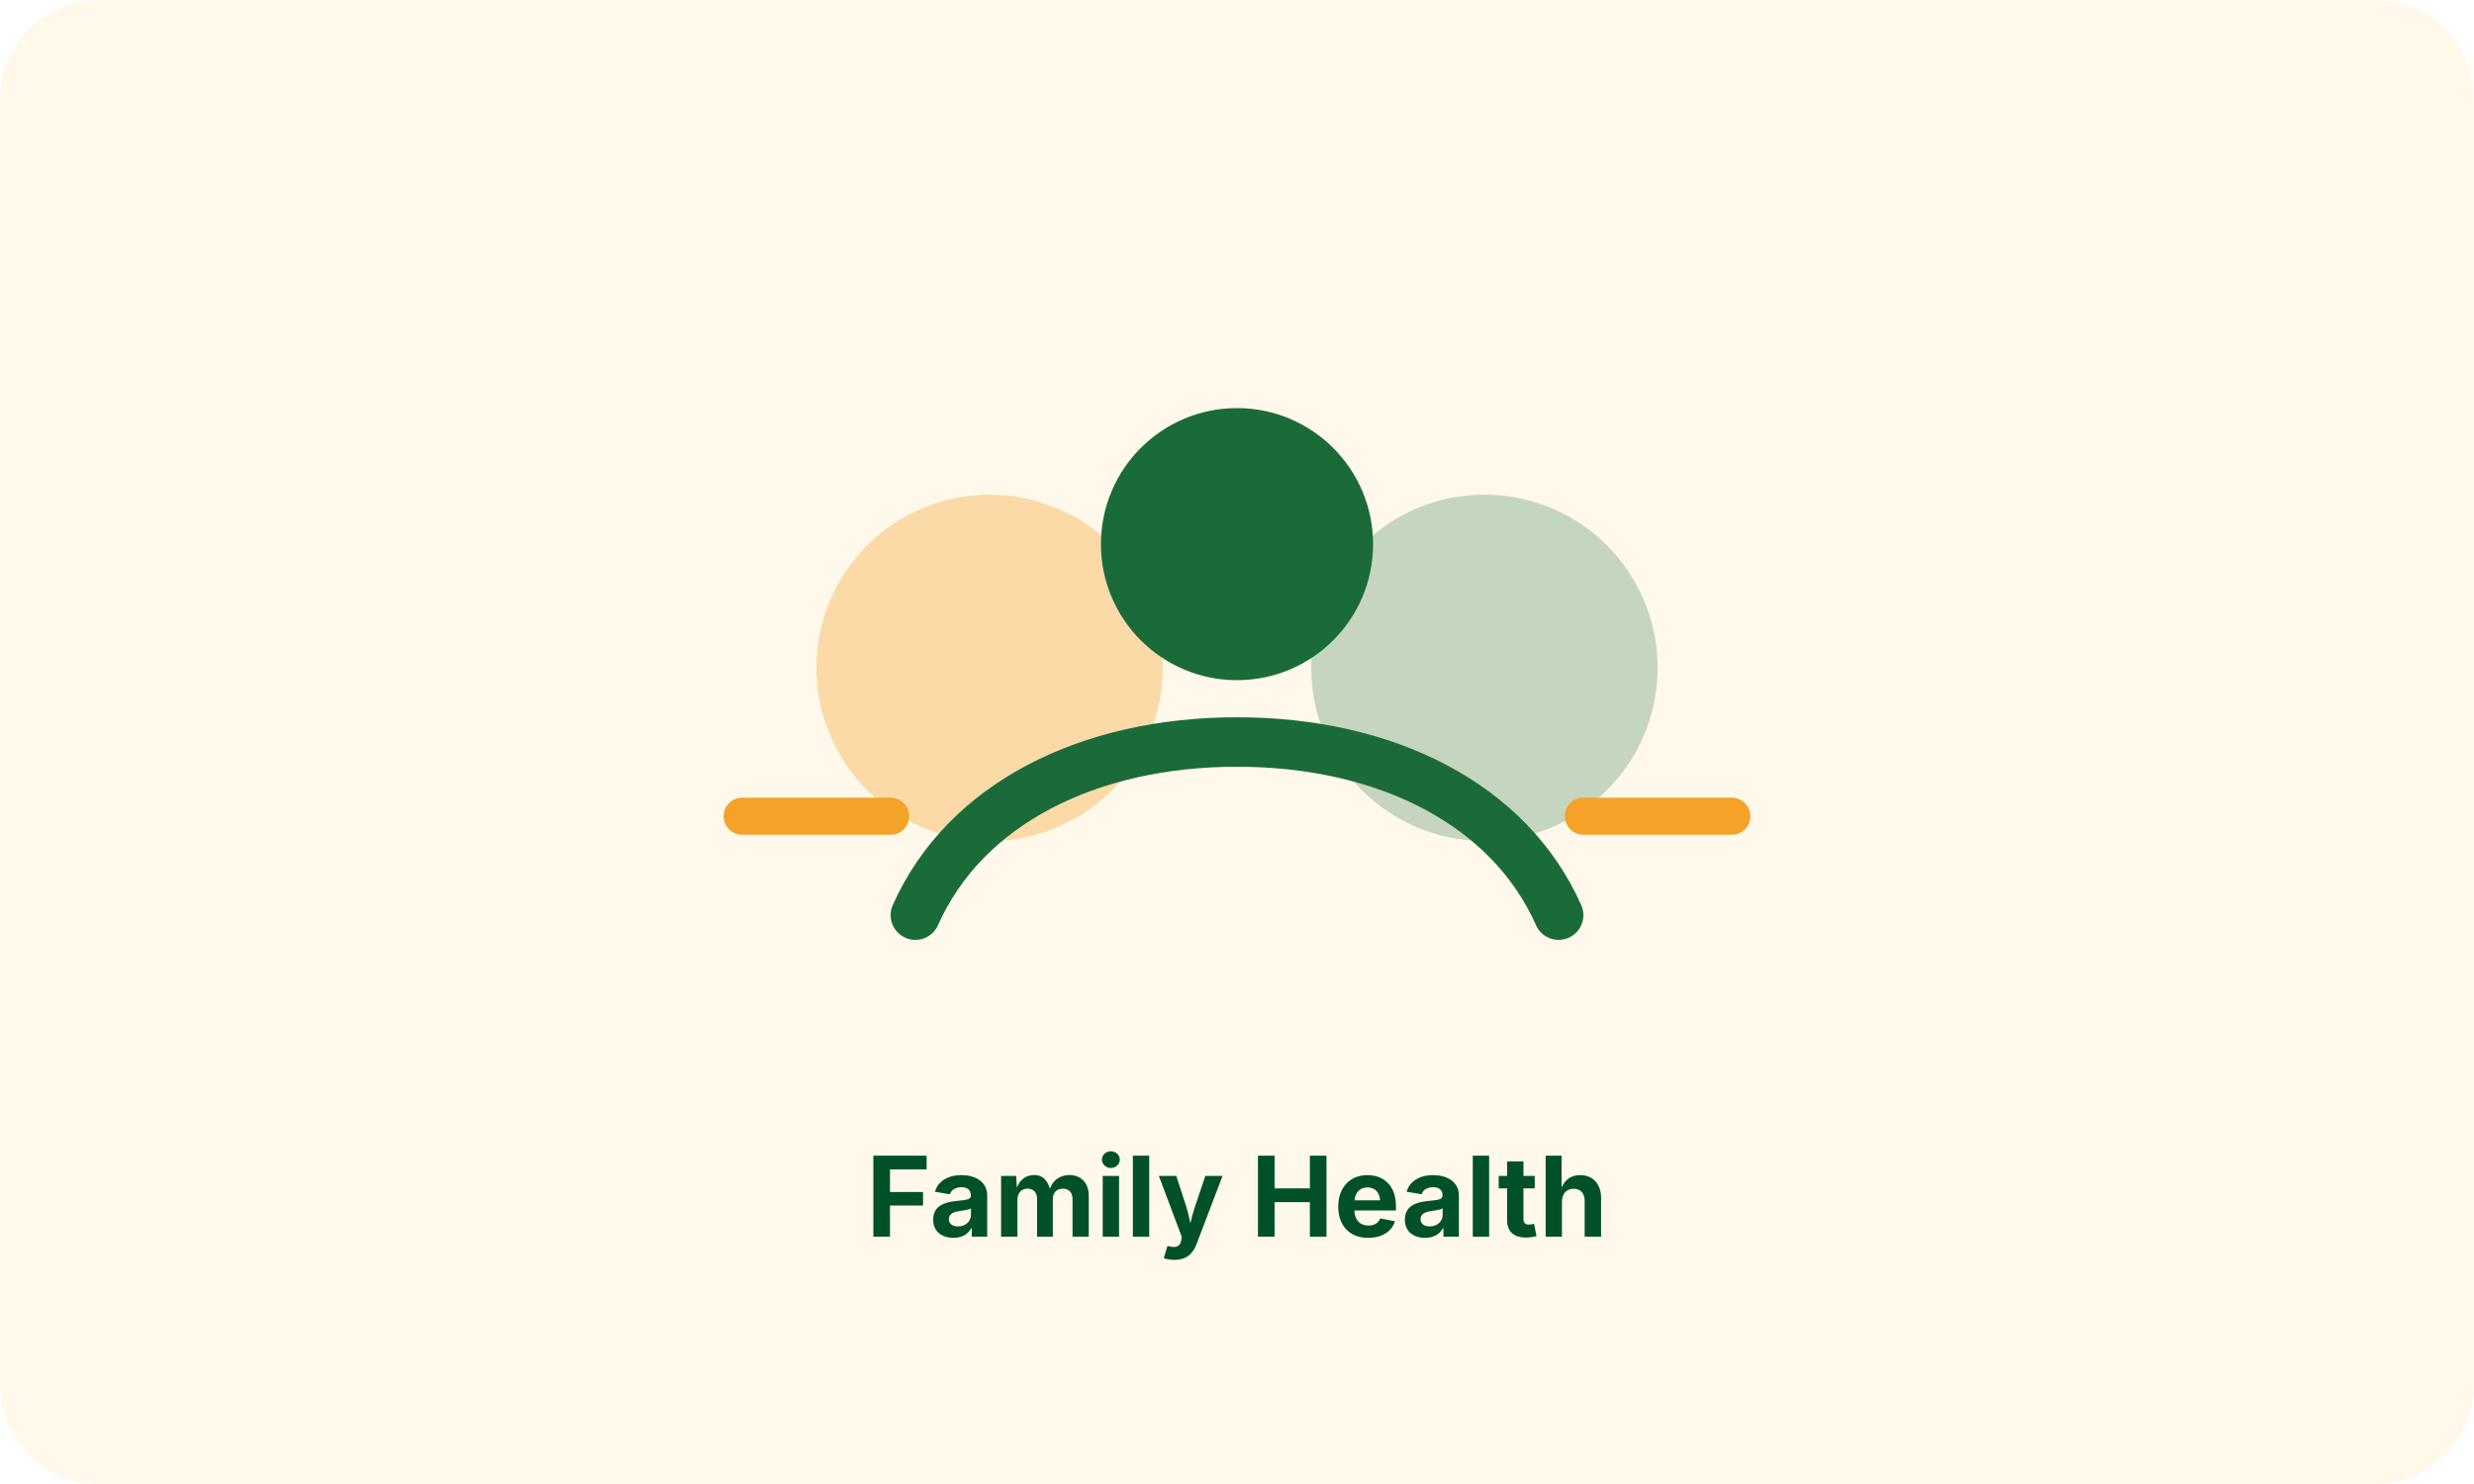
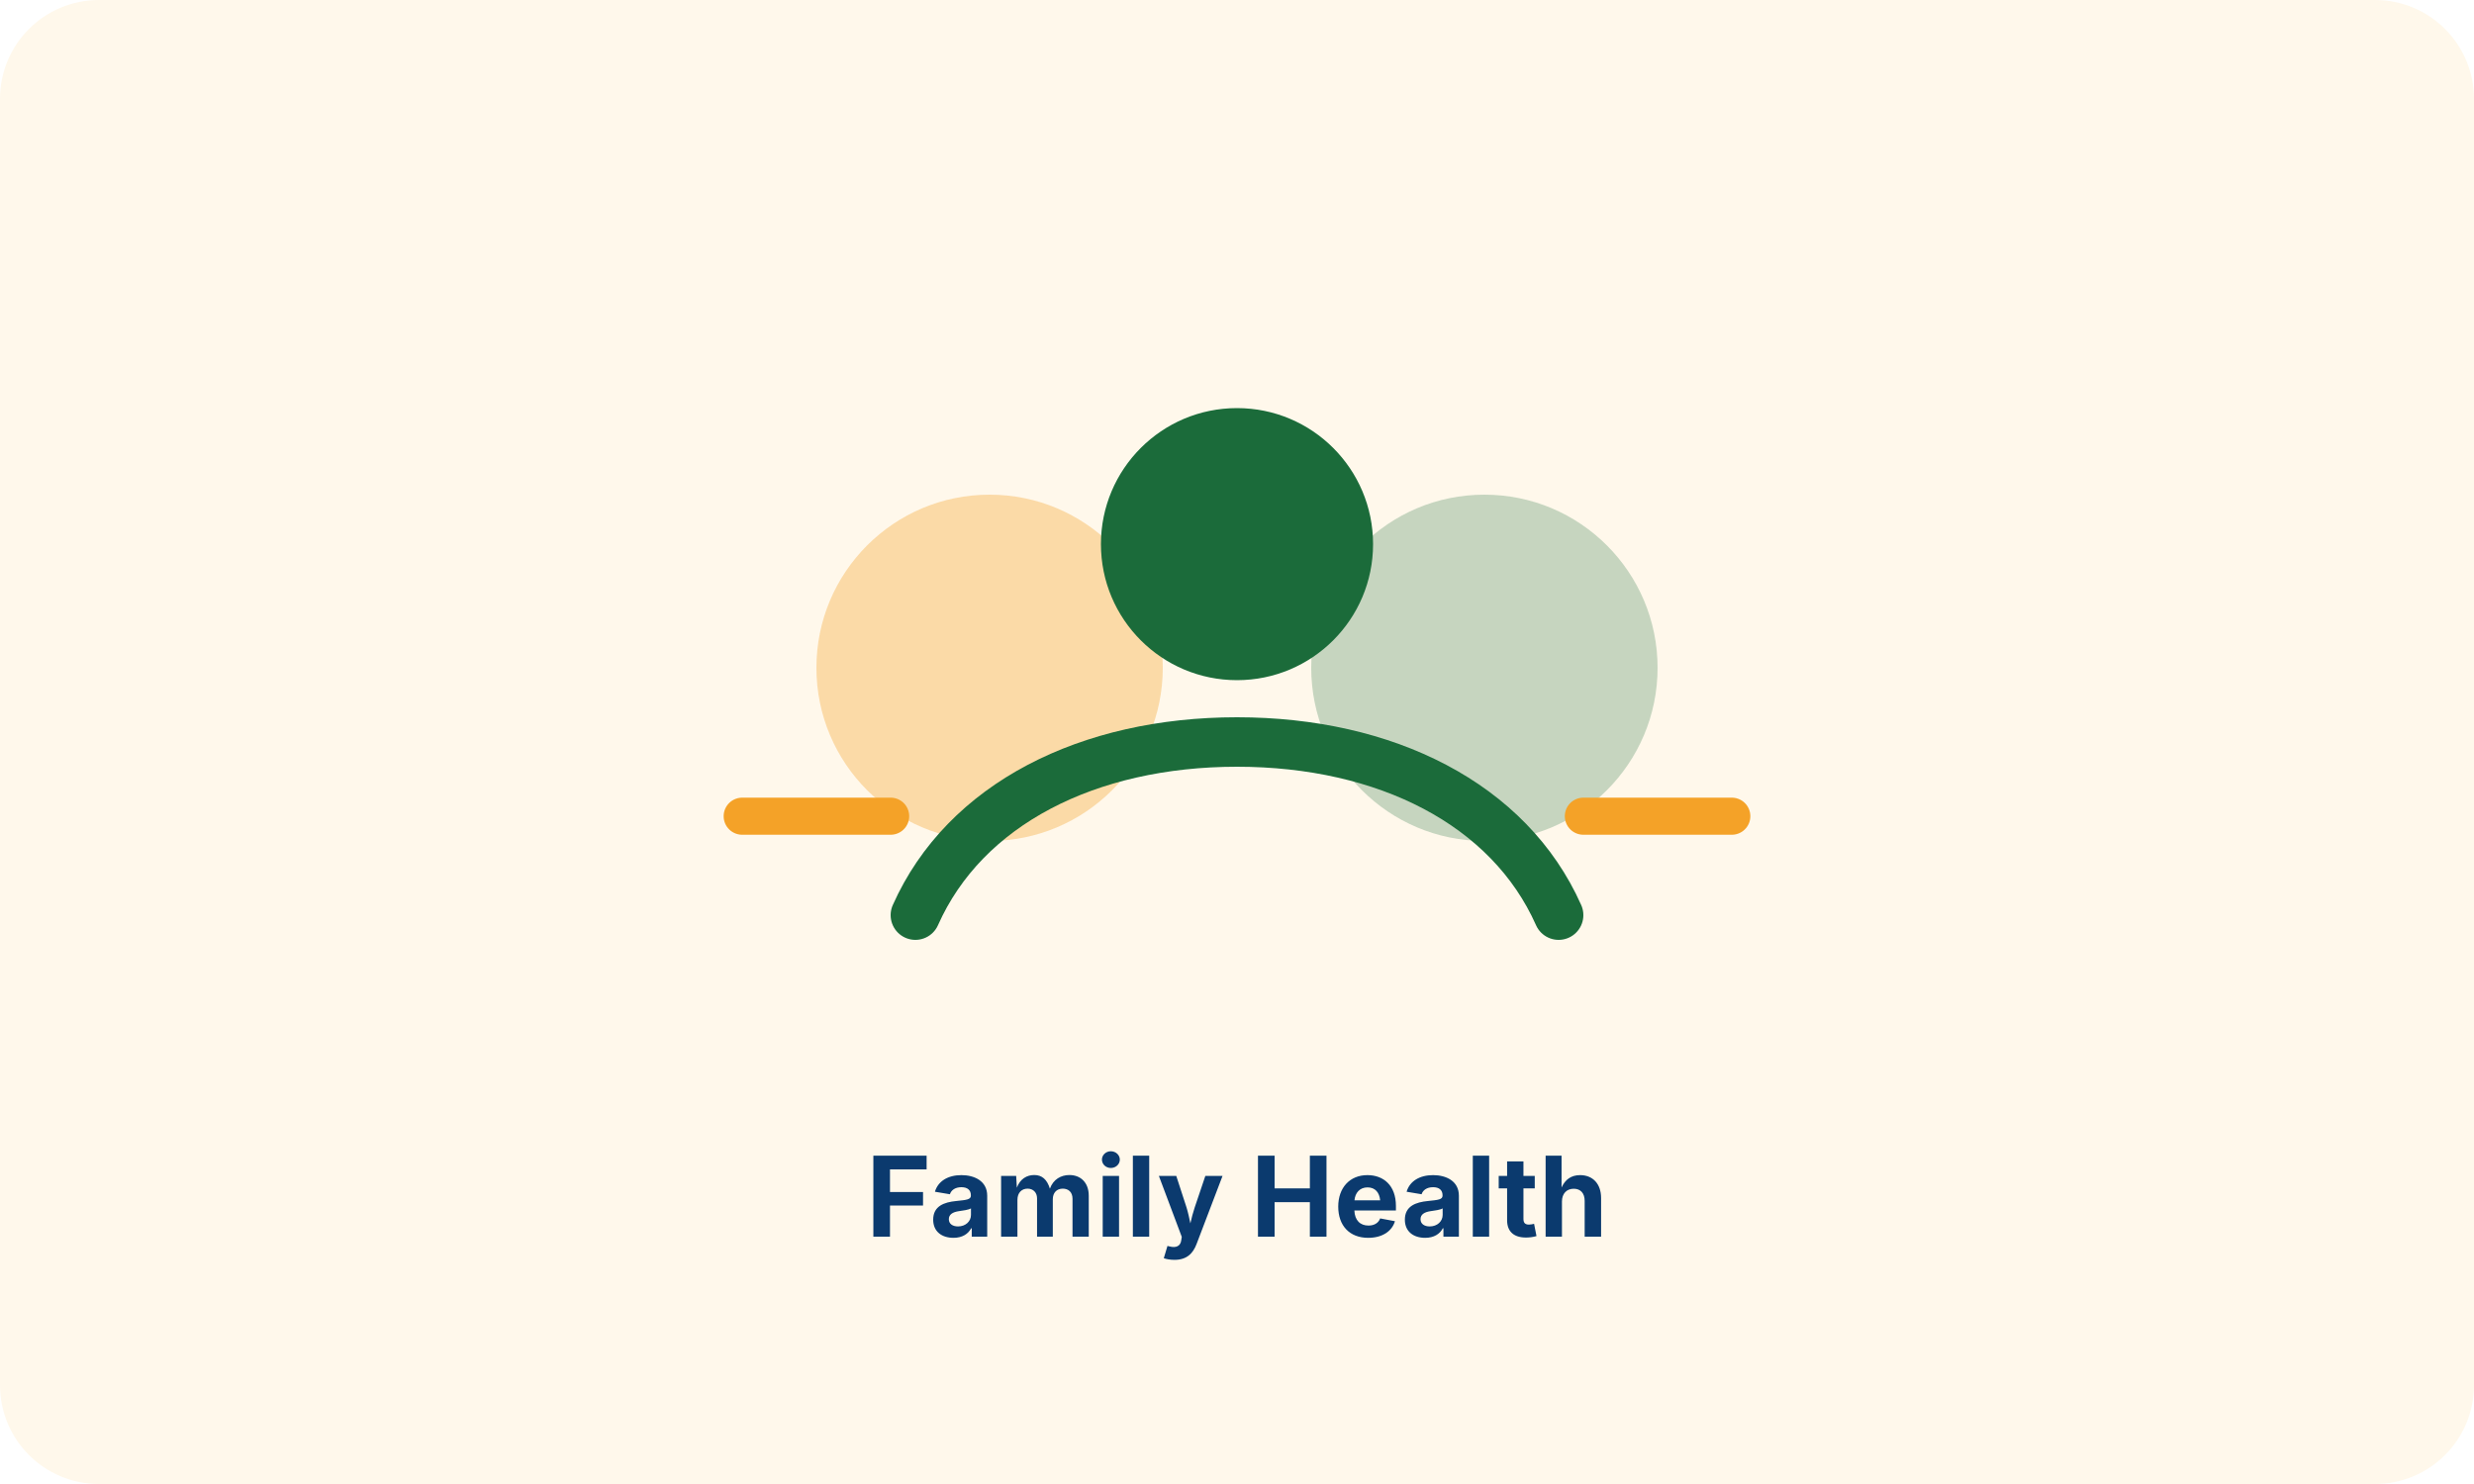
<svg xmlns="http://www.w3.org/2000/svg" viewBox="0 0 400 240" fill="none">
  <rect width="400" height="240" rx="16" fill="#FFF8EB" />
  <circle cx="160" cy="108" r="28" fill="#F4A228" opacity="0.35" />
  <circle cx="240" cy="108" r="28" fill="#1B6B3A" opacity="0.25" />
  <circle cx="200" cy="88" r="22" fill="#1B6B3A" />
  <path d="M148 148c8-18 28-28 52-28s44 10 52 28" stroke="#1B6B3A" stroke-width="8" stroke-linecap="round" />
  <path d="M120 132h24M256 132h24" stroke="#F4A228" stroke-width="6" stroke-linecap="round" />
-   <text x="200" y="200" text-anchor="middle" fill="#005127" font-family="Inter,system-ui,sans-serif" font-size="18" font-weight="700">Family Health</text>
+   <text x="200" y="200" text-anchor="middle" fill="#0B3A6E" font-family="Inter,system-ui,sans-serif" font-size="18" font-weight="700">Family Health</text>
</svg>
